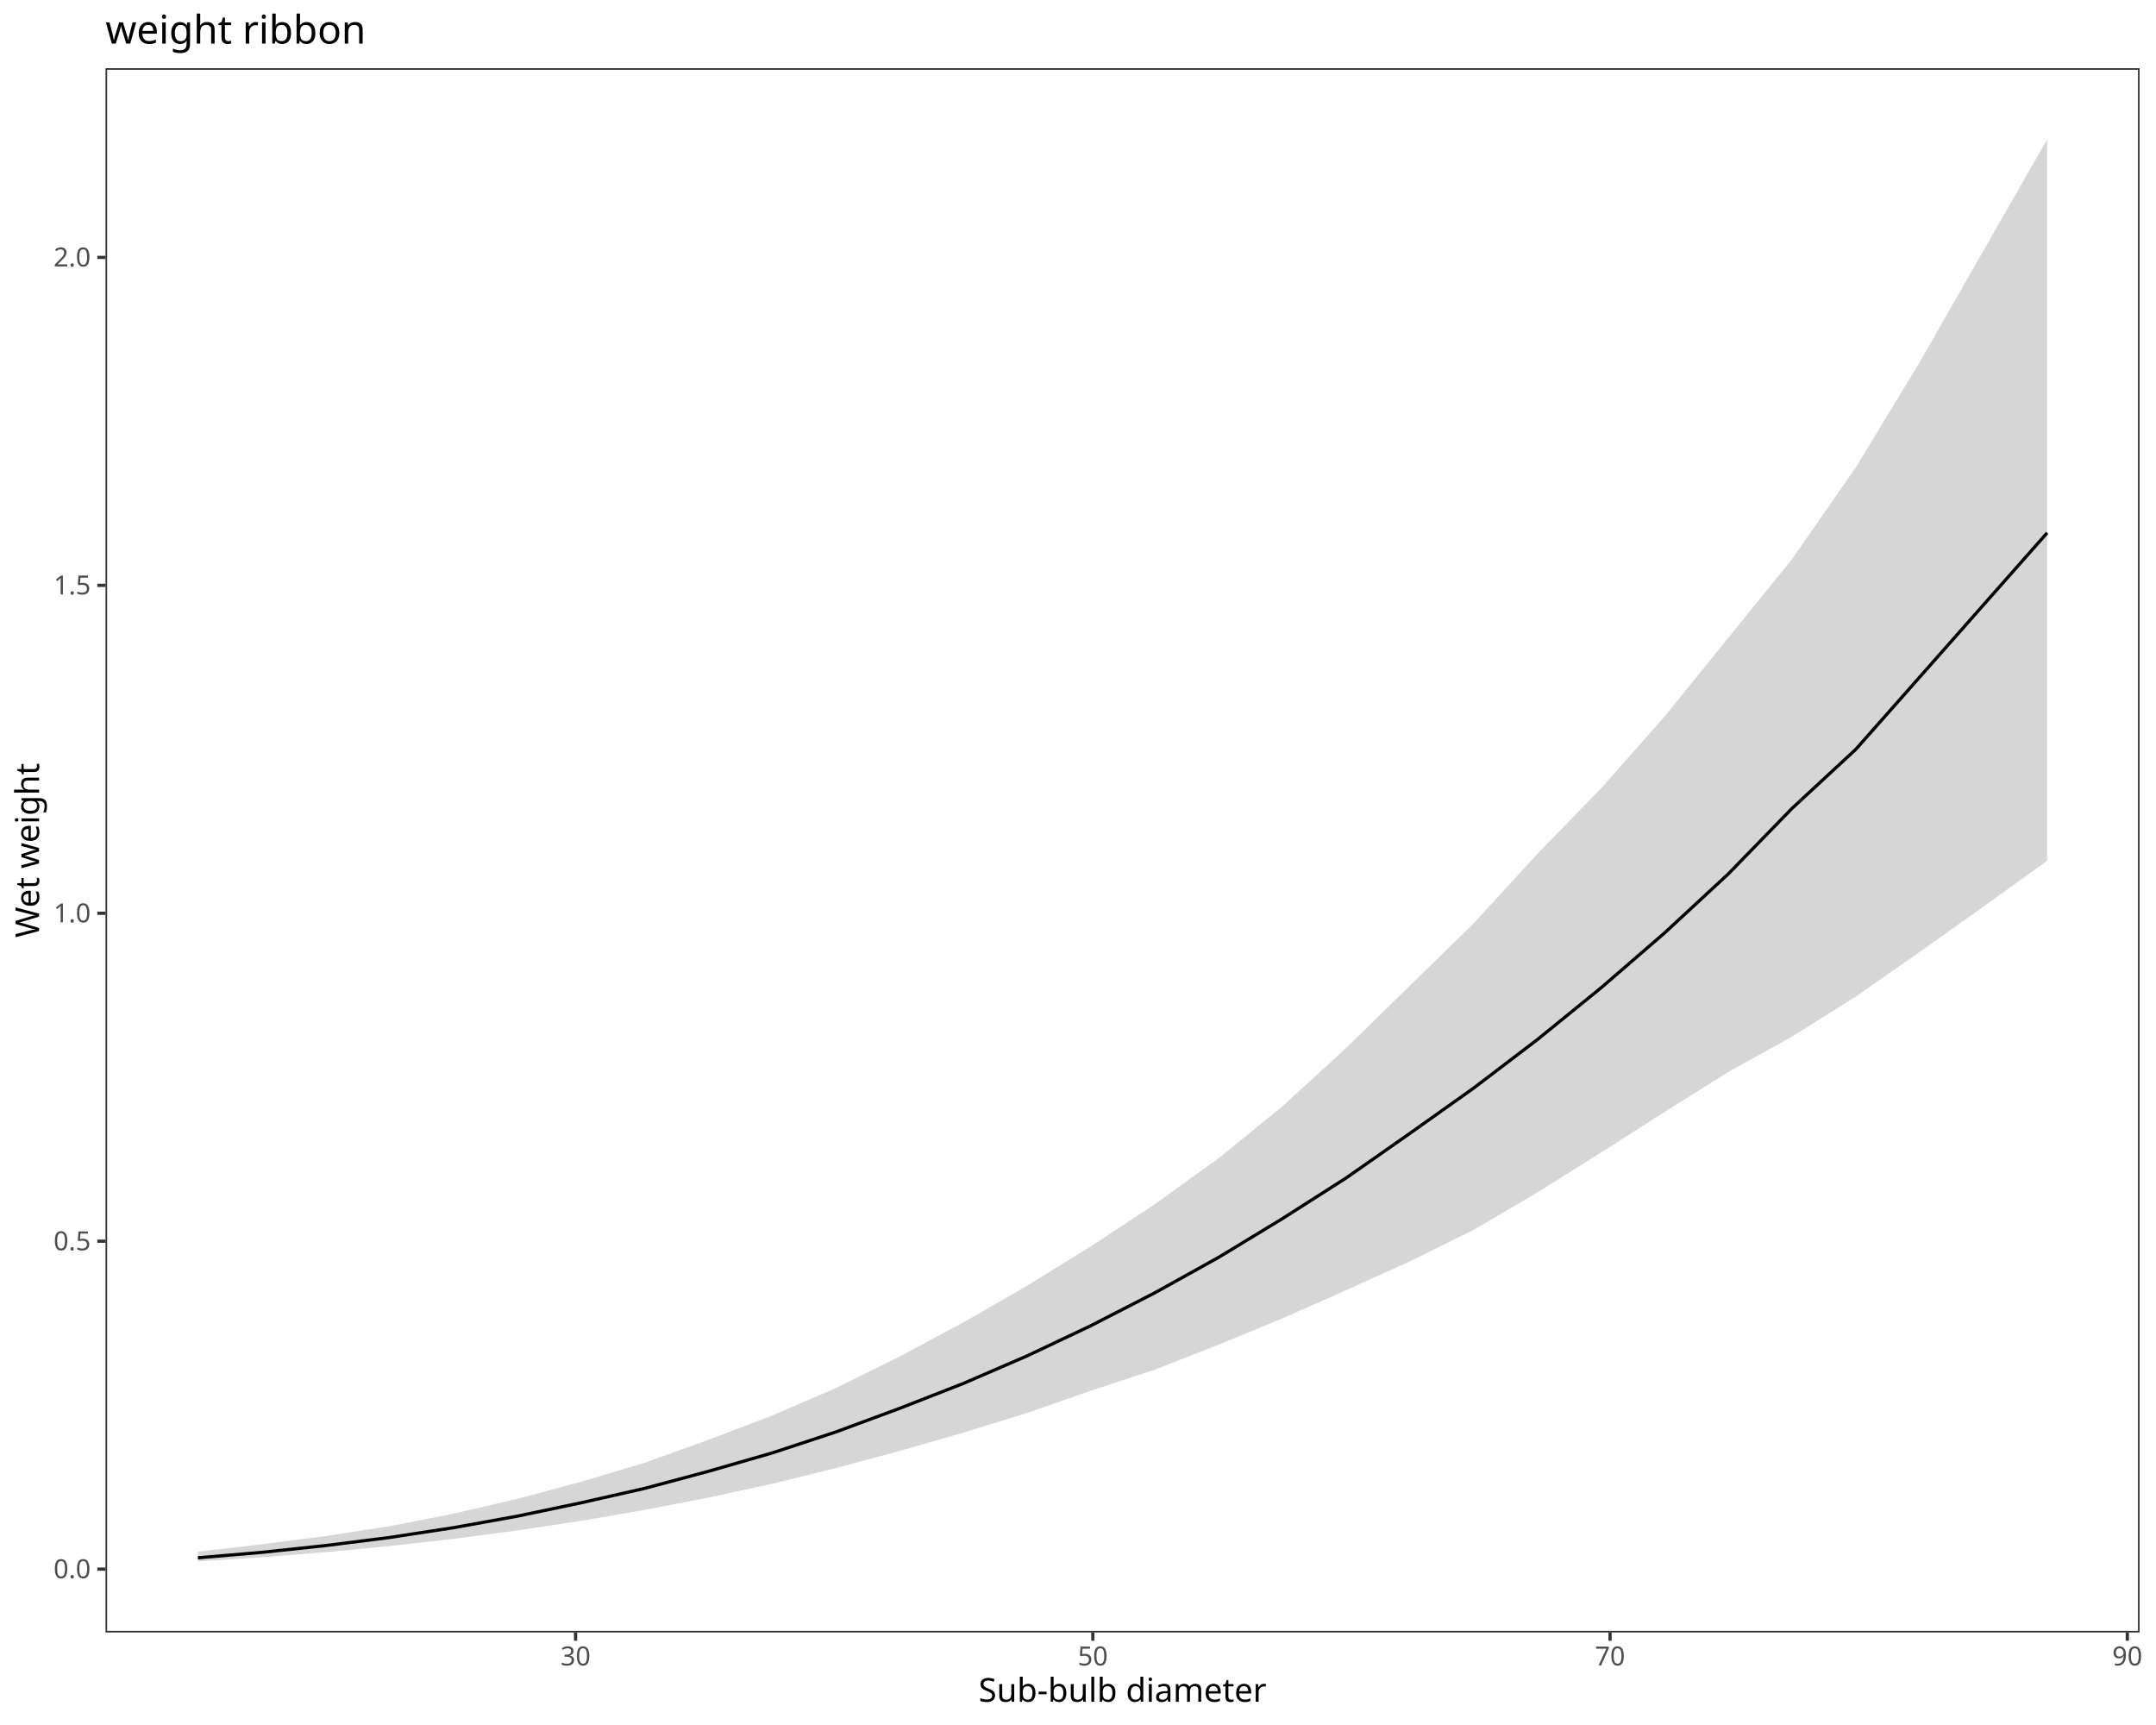
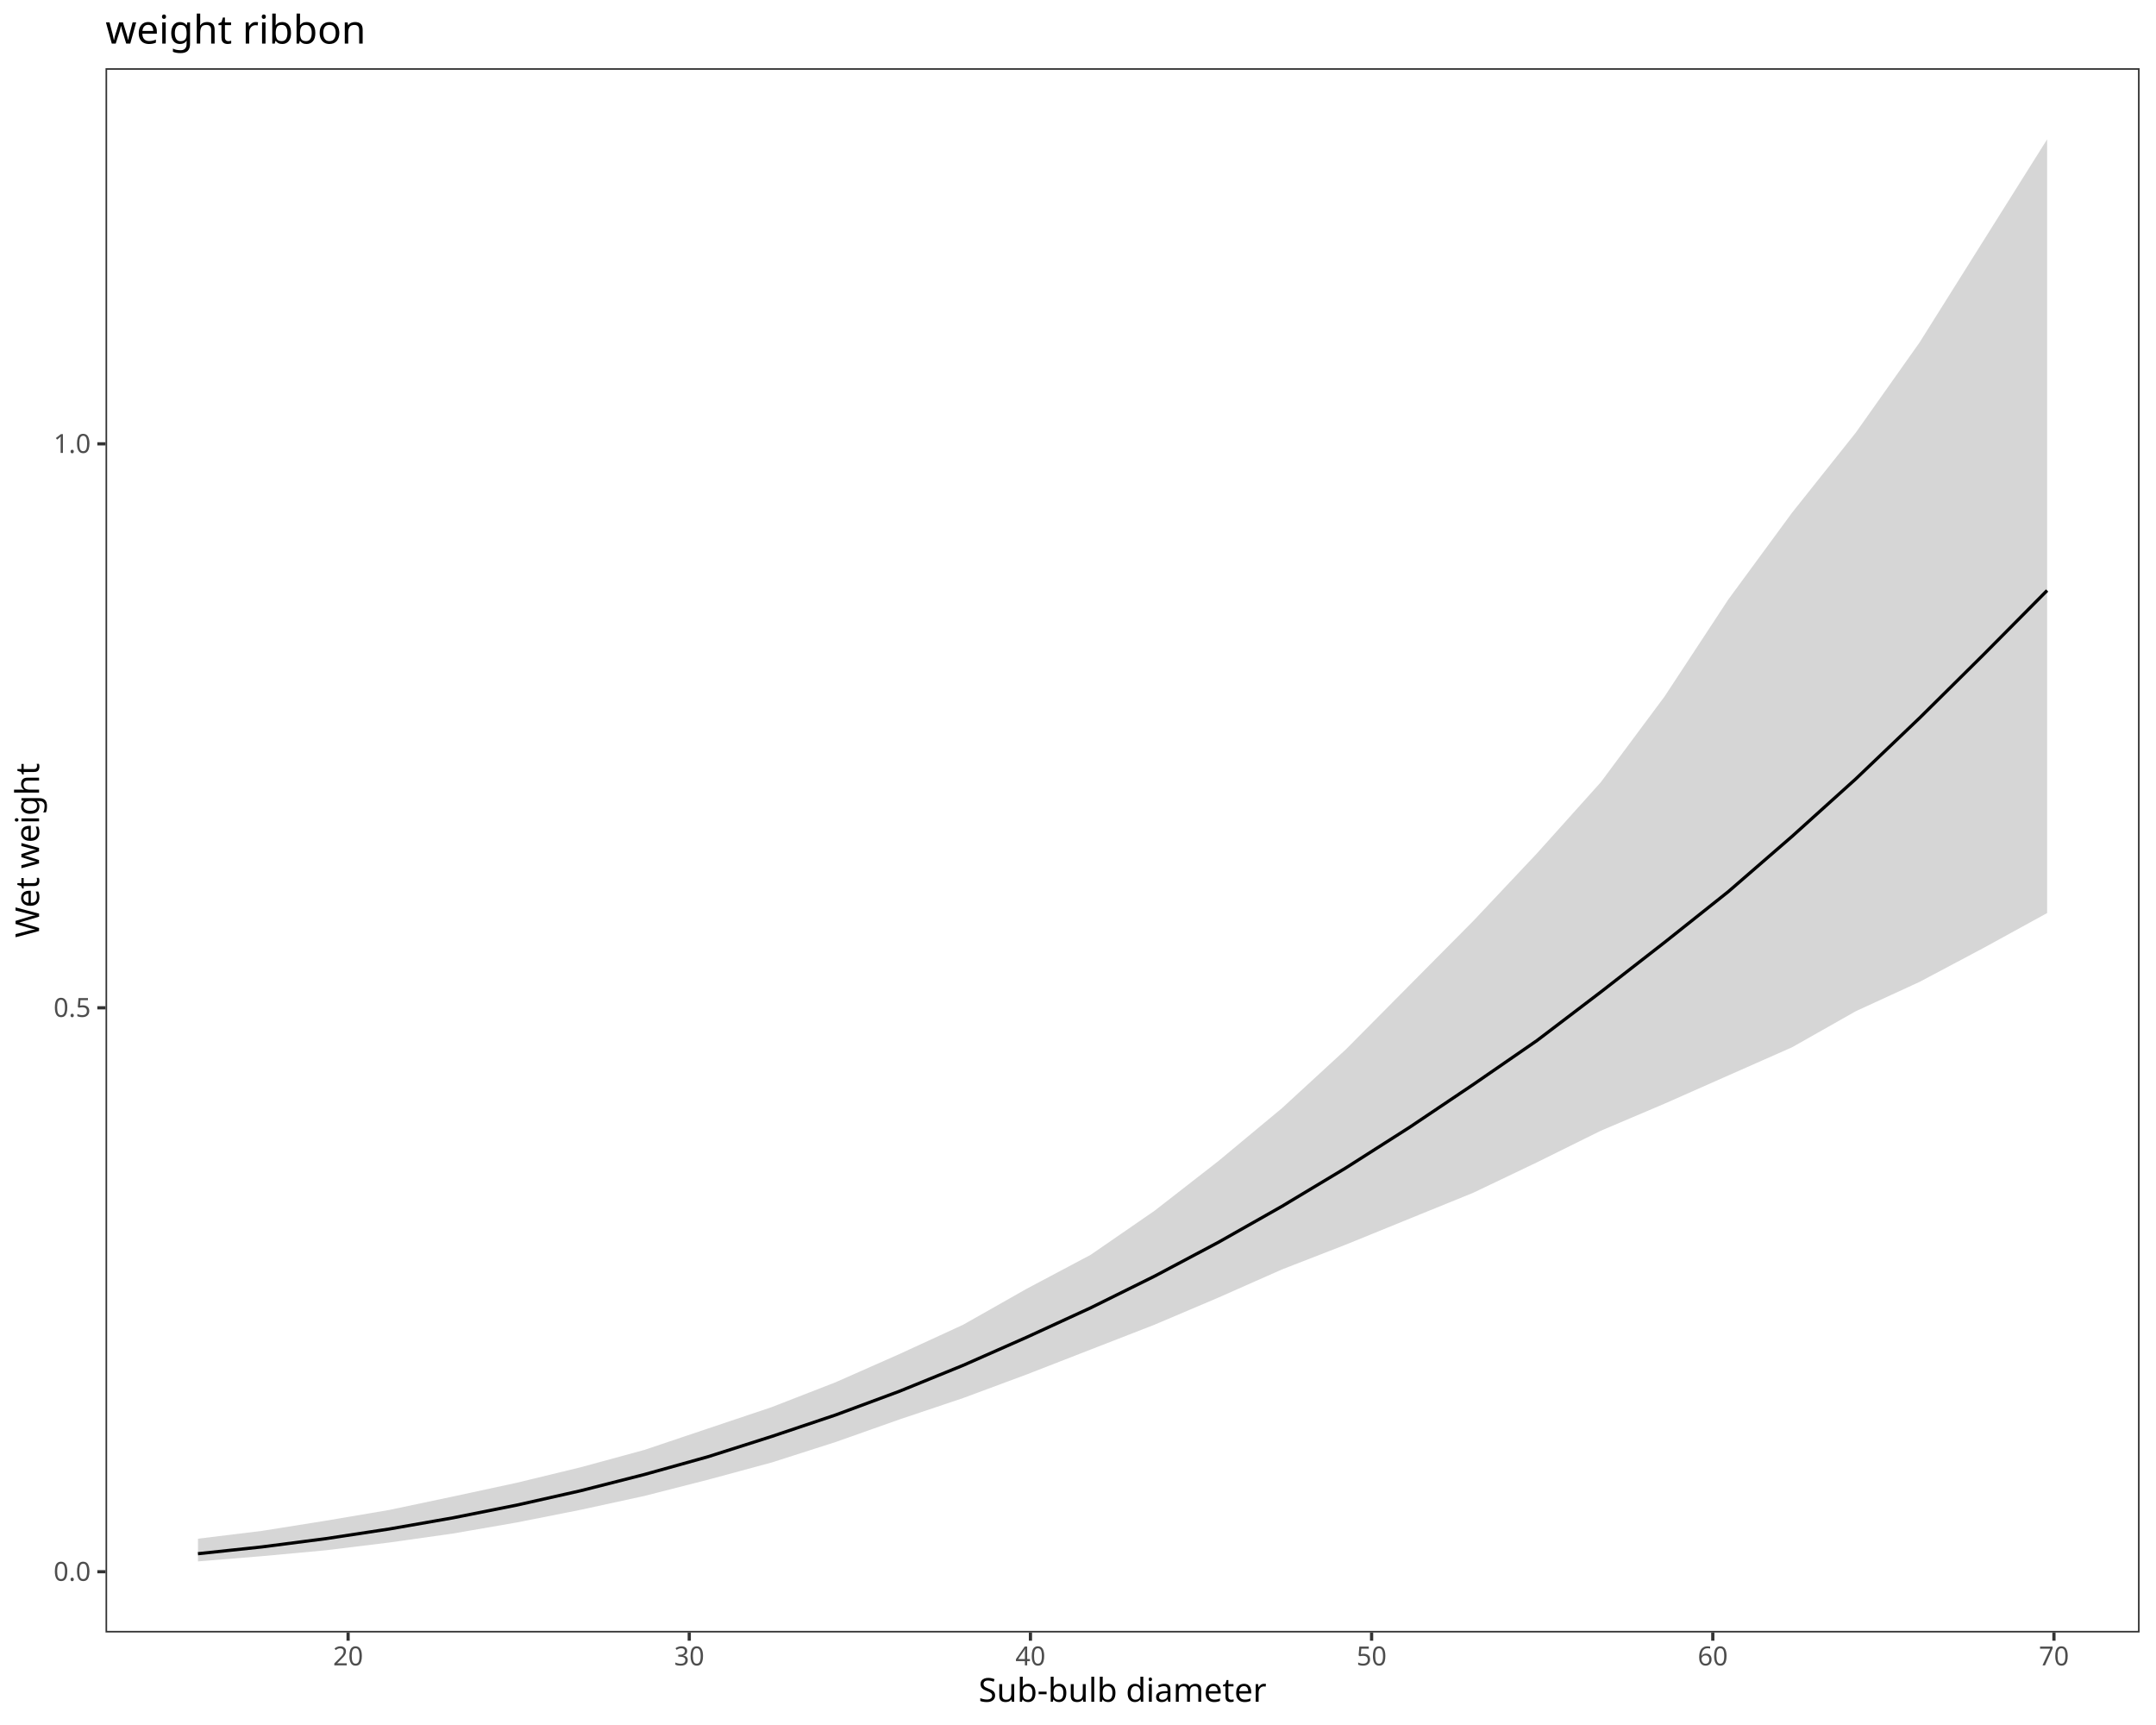
<svg xmlns="http://www.w3.org/2000/svg" class="svglite" data-engine-version="2.0" width="720.00pt" height="576.00pt" viewBox="0 0 720.00 576.00">
  <defs>
    <style type="text/css">
    .svglite line, .svglite polyline, .svglite polygon, .svglite path, .svglite rect, .svglite circle {
      fill: none;
      stroke: #000000;
      stroke-linecap: round;
      stroke-linejoin: round;
      stroke-miterlimit: 10.00;
    }
  </style>
  </defs>
  <rect width="100%" height="100%" style="stroke: none; fill: #FFFFFF;" />
  <defs>
    <clipPath id="cpMC4wMHw3MjAuMDB8MC4wMHw1NzYuMDA=">
      <rect x="0.00" y="0.00" width="720.00" height="576.00" />
    </clipPath>
  </defs>
  <g clip-path="url(#cpMC4wMHw3MjAuMDB8MC4wMHw1NzYuMDA=)">
    <rect x="0.00" y="0.00" width="720.00" height="576.00" style="stroke-width: 1.07; stroke: #FFFFFF; fill: #FFFFFF;" />
  </g>
  <defs>
    <clipPath id="cpMzUuMjR8NzE0LjUyfDIyLjc4fDU0NS4xMQ==">
      <rect x="35.24" y="22.78" width="679.28" height="522.33" />
    </clipPath>
  </defs>
  <g clip-path="url(#cpMzUuMjR8NzE0LjUyfDIyLjc4fDU0NS4xMQ==)">
    <rect x="35.24" y="22.78" width="679.28" height="522.33" style="stroke-width: 1.07; stroke: none; fill: #FFFFFF;" />
-     <polygon points="66.11,518.13 87.41,515.65 108.70,512.92 130.00,509.63 151.29,505.47 172.59,500.52 193.88,494.83 215.17,488.48 236.47,480.81 257.76,472.71 279.06,463.51 300.35,453.00 321.64,441.61 342.94,429.34 364.23,416.20 385.53,402.19 406.82,386.86 428.11,369.56 449.41,350.07 470.70,329.26 492.00,308.45 513.29,285.24 534.59,263.34 555.88,239.25 577.17,212.97 598.47,186.69 619.76,156.03 641.06,120.99 662.35,83.76 683.64,46.53 683.64,287.43 662.35,302.76 641.06,317.87 619.76,332.76 598.47,346.12 577.17,357.95 555.88,371.31 534.59,384.89 513.29,398.25 492.00,410.73 470.70,421.24 449.41,430.88 428.11,440.29 406.82,449.06 385.53,457.38 364.23,464.39 342.94,471.83 321.64,478.40 300.35,484.53 279.06,490.23 257.76,495.48 236.47,500.08 215.17,504.20 193.88,507.86 172.59,511.06 151.29,513.86 130.00,516.25 108.70,518.30 87.41,520.01 66.11,521.37 " style="stroke-width: 0.00; stroke: none; stroke-linecap: butt; fill: #333333; fill-opacity: 0.20;" />
-     <polyline points="66.11,518.13 87.41,515.65 108.70,512.92 130.00,509.63 151.29,505.47 172.59,500.52 193.88,494.83 215.17,488.48 236.47,480.81 257.76,472.71 279.06,463.51 300.35,453.00 321.64,441.61 342.94,429.34 364.23,416.20 385.53,402.19 406.82,386.86 428.11,369.56 449.41,350.07 470.70,329.26 492.00,308.45 513.29,285.24 534.59,263.34 555.88,239.25 577.17,212.97 598.47,186.69 619.76,156.03 641.06,120.99 662.35,83.76 683.64,46.53 " style="stroke-width: 1.07; stroke: none; stroke-linecap: butt;" />
-     <polyline points="683.64,287.43 662.35,302.76 641.06,317.87 619.76,332.76 598.47,346.12 577.17,357.95 555.88,371.31 534.59,384.89 513.29,398.25 492.00,410.73 470.70,421.24 449.41,430.88 428.11,440.29 406.82,449.06 385.53,457.38 364.23,464.39 342.94,471.83 321.64,478.40 300.35,484.53 279.06,490.23 257.76,495.48 236.47,500.08 215.17,504.20 193.88,507.86 172.59,511.06 151.29,513.86 130.00,516.25 108.70,518.30 87.41,520.01 66.11,521.37 " style="stroke-width: 1.07; stroke: none; stroke-linecap: butt;" />
-     <polyline points="66.11,520.17 87.41,518.35 108.70,516.09 130.00,513.40 151.29,510.14 172.59,506.30 193.88,501.84 215.17,497.02 236.47,491.32 257.76,485.19 279.06,478.18 300.35,470.30 321.64,461.98 342.94,452.78 364.23,442.70 385.53,431.75 406.82,419.93 428.11,407.01 449.41,393.43 470.70,378.54 492.00,363.42 513.29,347.22 534.59,329.92 555.88,311.52 577.17,291.81 598.47,269.91 619.76,250.20 641.06,226.11 662.35,202.02 683.64,177.93 " style="stroke-width: 1.07; stroke-linecap: butt;" />
+     <polygon points="66.11,513.79 87.41,511.19 108.70,507.80 130.00,504.19 151.29,499.70 172.59,495.11 193.88,489.95 215.17,484.15 236.47,476.99 257.76,469.84 279.06,461.55 300.35,452.14 321.64,442.35 342.94,430.29 364.23,419.00 385.53,404.31 406.82,387.74 428.11,370.04 449.41,350.45 470.70,328.99 492.00,307.52 513.29,284.92 534.59,261.19 555.88,232.57 577.17,200.18 598.47,171.18 619.76,144.44 641.06,114.32 662.35,80.42 683.64,46.53 683.64,304.88 662.35,316.56 641.06,327.86 619.76,337.65 598.47,349.70 577.17,359.11 555.88,368.53 534.59,377.57 513.29,388.11 492.00,398.28 470.70,406.94 449.41,415.61 428.11,423.89 406.82,433.31 385.53,442.35 364.23,450.63 342.94,458.92 321.64,466.83 300.35,473.98 279.06,481.51 257.76,488.33 236.47,494.09 215.17,499.52 193.88,504.15 172.59,508.37 151.29,512.06 130.00,515.07 108.70,517.67 87.41,519.63 66.11,521.37 " style="stroke-width: 0.00; stroke: none; stroke-linecap: butt; fill: #333333; fill-opacity: 0.20;" />
+     <polyline points="66.11,513.79 87.41,511.19 108.70,507.80 130.00,504.19 151.29,499.70 172.59,495.11 193.88,489.95 215.17,484.15 236.47,476.99 257.76,469.84 279.06,461.55 300.35,452.14 321.64,442.35 342.94,430.29 364.23,419.00 385.53,404.31 406.82,387.74 428.11,370.04 449.41,350.45 470.70,328.99 492.00,307.52 513.29,284.92 534.59,261.19 555.88,232.57 577.17,200.18 598.47,171.18 619.76,144.44 641.06,114.32 662.35,80.42 683.64,46.53 " style="stroke-width: 1.07; stroke: none; stroke-linecap: butt;" />
+     <polyline points="683.64,304.88 662.35,316.56 641.06,327.86 619.76,337.65 598.47,349.70 577.17,359.11 555.88,368.53 534.59,377.57 513.29,388.11 492.00,398.28 470.70,406.94 449.41,415.61 428.11,423.89 406.82,433.31 385.53,442.35 364.23,450.63 342.94,458.92 321.64,466.83 300.35,473.98 279.06,481.51 257.76,488.33 236.47,494.09 215.17,499.52 193.88,504.15 172.59,508.37 151.29,512.06 130.00,515.07 108.70,517.67 87.41,519.63 66.11,521.37 " style="stroke-width: 1.07; stroke: none; stroke-linecap: butt;" />
+     <polyline points="66.11,518.80 87.41,516.54 108.70,513.79 130.00,510.55 151.29,506.82 172.59,502.57 193.88,497.78 215.17,492.36 236.47,486.41 257.76,479.63 279.06,472.47 300.35,464.57 321.64,455.90 342.94,446.49 364.23,436.70 385.53,426.15 406.82,414.85 428.11,402.80 449.41,390.00 470.70,376.44 492.00,362.13 513.29,347.44 534.59,331.24 555.88,314.67 577.17,297.73 598.47,279.27 619.76,260.07 641.06,239.73 662.35,218.64 683.64,197.17 " style="stroke-width: 1.07; stroke-linecap: butt;" />
    <rect x="35.24" y="22.78" width="679.28" height="522.33" style="stroke-width: 1.07; stroke: #333333;" />
  </g>
  <g clip-path="url(#cpMC4wMHw3MjAuMDB8MC4wMHw1NzYuMDA=)">
-     <text x="30.31" y="526.98" text-anchor="end" style="font-size: 8.80px; fill: #4D4D4D; font-family: sans;" textLength="12.23px" lengthAdjust="spacingAndGlyphs">0.0</text>
-     <text x="30.31" y="417.48" text-anchor="end" style="font-size: 8.80px; fill: #4D4D4D; font-family: sans;" textLength="12.23px" lengthAdjust="spacingAndGlyphs">0.5</text>
-     <text x="30.31" y="307.98" text-anchor="end" style="font-size: 8.80px; fill: #4D4D4D; font-family: sans;" textLength="12.23px" lengthAdjust="spacingAndGlyphs">1.0</text>
-     <text x="30.31" y="198.48" text-anchor="end" style="font-size: 8.80px; fill: #4D4D4D; font-family: sans;" textLength="12.23px" lengthAdjust="spacingAndGlyphs">1.5</text>
-     <text x="30.31" y="88.97" text-anchor="end" style="font-size: 8.80px; fill: #4D4D4D; font-family: sans;" textLength="12.23px" lengthAdjust="spacingAndGlyphs">2.0</text>
-     <polyline points="32.50,523.95 35.24,523.95 " style="stroke-width: 1.07; stroke: #333333; stroke-linecap: butt;" />
-     <polyline points="32.50,414.45 35.24,414.45 " style="stroke-width: 1.07; stroke: #333333; stroke-linecap: butt;" />
-     <polyline points="32.50,304.95 35.24,304.95 " style="stroke-width: 1.07; stroke: #333333; stroke-linecap: butt;" />
-     <polyline points="32.50,195.45 35.24,195.45 " style="stroke-width: 1.07; stroke: #333333; stroke-linecap: butt;" />
-     <polyline points="32.50,85.95 35.24,85.95 " style="stroke-width: 1.07; stroke: #333333; stroke-linecap: butt;" />
-     <polyline points="192.21,547.85 192.21,545.11 " style="stroke-width: 1.07; stroke: #333333; stroke-linecap: butt;" />
-     <polyline points="364.95,547.85 364.95,545.11 " style="stroke-width: 1.07; stroke: #333333; stroke-linecap: butt;" />
-     <polyline points="537.68,547.85 537.68,545.11 " style="stroke-width: 1.07; stroke: #333333; stroke-linecap: butt;" />
-     <polyline points="710.42,547.85 710.42,545.11 " style="stroke-width: 1.07; stroke: #333333; stroke-linecap: butt;" />
-     <text x="192.21" y="556.10" text-anchor="middle" style="font-size: 8.80px; fill: #4D4D4D; font-family: sans;" textLength="9.79px" lengthAdjust="spacingAndGlyphs">30</text>
-     <text x="364.95" y="556.10" text-anchor="middle" style="font-size: 8.80px; fill: #4D4D4D; font-family: sans;" textLength="9.79px" lengthAdjust="spacingAndGlyphs">50</text>
-     <text x="537.68" y="556.10" text-anchor="middle" style="font-size: 8.80px; fill: #4D4D4D; font-family: sans;" textLength="9.79px" lengthAdjust="spacingAndGlyphs">70</text>
-     <text x="710.42" y="556.10" text-anchor="middle" style="font-size: 8.80px; fill: #4D4D4D; font-family: sans;" textLength="9.79px" lengthAdjust="spacingAndGlyphs">90</text>
+     <text x="30.31" y="527.85" text-anchor="end" style="font-size: 8.80px; fill: #4D4D4D; font-family: sans;" textLength="12.23px" lengthAdjust="spacingAndGlyphs">0.0</text>
+     <text x="30.31" y="339.55" text-anchor="end" style="font-size: 8.80px; fill: #4D4D4D; font-family: sans;" textLength="12.23px" lengthAdjust="spacingAndGlyphs">0.5</text>
+     <text x="30.31" y="151.24" text-anchor="end" style="font-size: 8.80px; fill: #4D4D4D; font-family: sans;" textLength="12.23px" lengthAdjust="spacingAndGlyphs">1.0</text>
+     <polyline points="32.50,524.82 35.24,524.82 " style="stroke-width: 1.07; stroke: #333333; stroke-linecap: butt;" />
+     <polyline points="32.50,336.52 35.24,336.52 " style="stroke-width: 1.07; stroke: #333333; stroke-linecap: butt;" />
+     <polyline points="32.50,148.21 35.24,148.21 " style="stroke-width: 1.07; stroke: #333333; stroke-linecap: butt;" />
+     <polyline points="116.25,547.85 116.25,545.11 " style="stroke-width: 1.07; stroke: #333333; stroke-linecap: butt;" />
+     <polyline points="230.18,547.85 230.18,545.11 " style="stroke-width: 1.07; stroke: #333333; stroke-linecap: butt;" />
+     <polyline points="344.12,547.85 344.12,545.11 " style="stroke-width: 1.07; stroke: #333333; stroke-linecap: butt;" />
+     <polyline points="458.05,547.85 458.05,545.11 " style="stroke-width: 1.07; stroke: #333333; stroke-linecap: butt;" />
+     <polyline points="571.99,547.85 571.99,545.11 " style="stroke-width: 1.07; stroke: #333333; stroke-linecap: butt;" />
+     <polyline points="685.92,547.85 685.92,545.11 " style="stroke-width: 1.07; stroke: #333333; stroke-linecap: butt;" />
+     <text x="116.25" y="556.10" text-anchor="middle" style="font-size: 8.80px; fill: #4D4D4D; font-family: sans;" textLength="9.79px" lengthAdjust="spacingAndGlyphs">20</text>
+     <text x="230.18" y="556.10" text-anchor="middle" style="font-size: 8.80px; fill: #4D4D4D; font-family: sans;" textLength="9.79px" lengthAdjust="spacingAndGlyphs">30</text>
+     <text x="344.12" y="556.10" text-anchor="middle" style="font-size: 8.80px; fill: #4D4D4D; font-family: sans;" textLength="9.79px" lengthAdjust="spacingAndGlyphs">40</text>
+     <text x="458.05" y="556.10" text-anchor="middle" style="font-size: 8.80px; fill: #4D4D4D; font-family: sans;" textLength="9.79px" lengthAdjust="spacingAndGlyphs">50</text>
+     <text x="571.99" y="556.10" text-anchor="middle" style="font-size: 8.80px; fill: #4D4D4D; font-family: sans;" textLength="9.79px" lengthAdjust="spacingAndGlyphs">60</text>
+     <text x="685.92" y="556.10" text-anchor="middle" style="font-size: 8.80px; fill: #4D4D4D; font-family: sans;" textLength="9.79px" lengthAdjust="spacingAndGlyphs">70</text>
    <text x="374.88" y="568.24" text-anchor="middle" style="font-size: 11.00px; font-family: sans;" textLength="89.89px" lengthAdjust="spacingAndGlyphs">Sub-bulb diameter</text>
    <text transform="translate(13.05,283.95) rotate(-90)" text-anchor="middle" style="font-size: 11.00px; font-family: sans;" textLength="54.41px" lengthAdjust="spacingAndGlyphs">Wet weight</text>
    <text x="35.24" y="14.56" style="font-size: 13.20px; font-family: sans;" textLength="78.52px" lengthAdjust="spacingAndGlyphs">weight ribbon</text>
  </g>
</svg>
